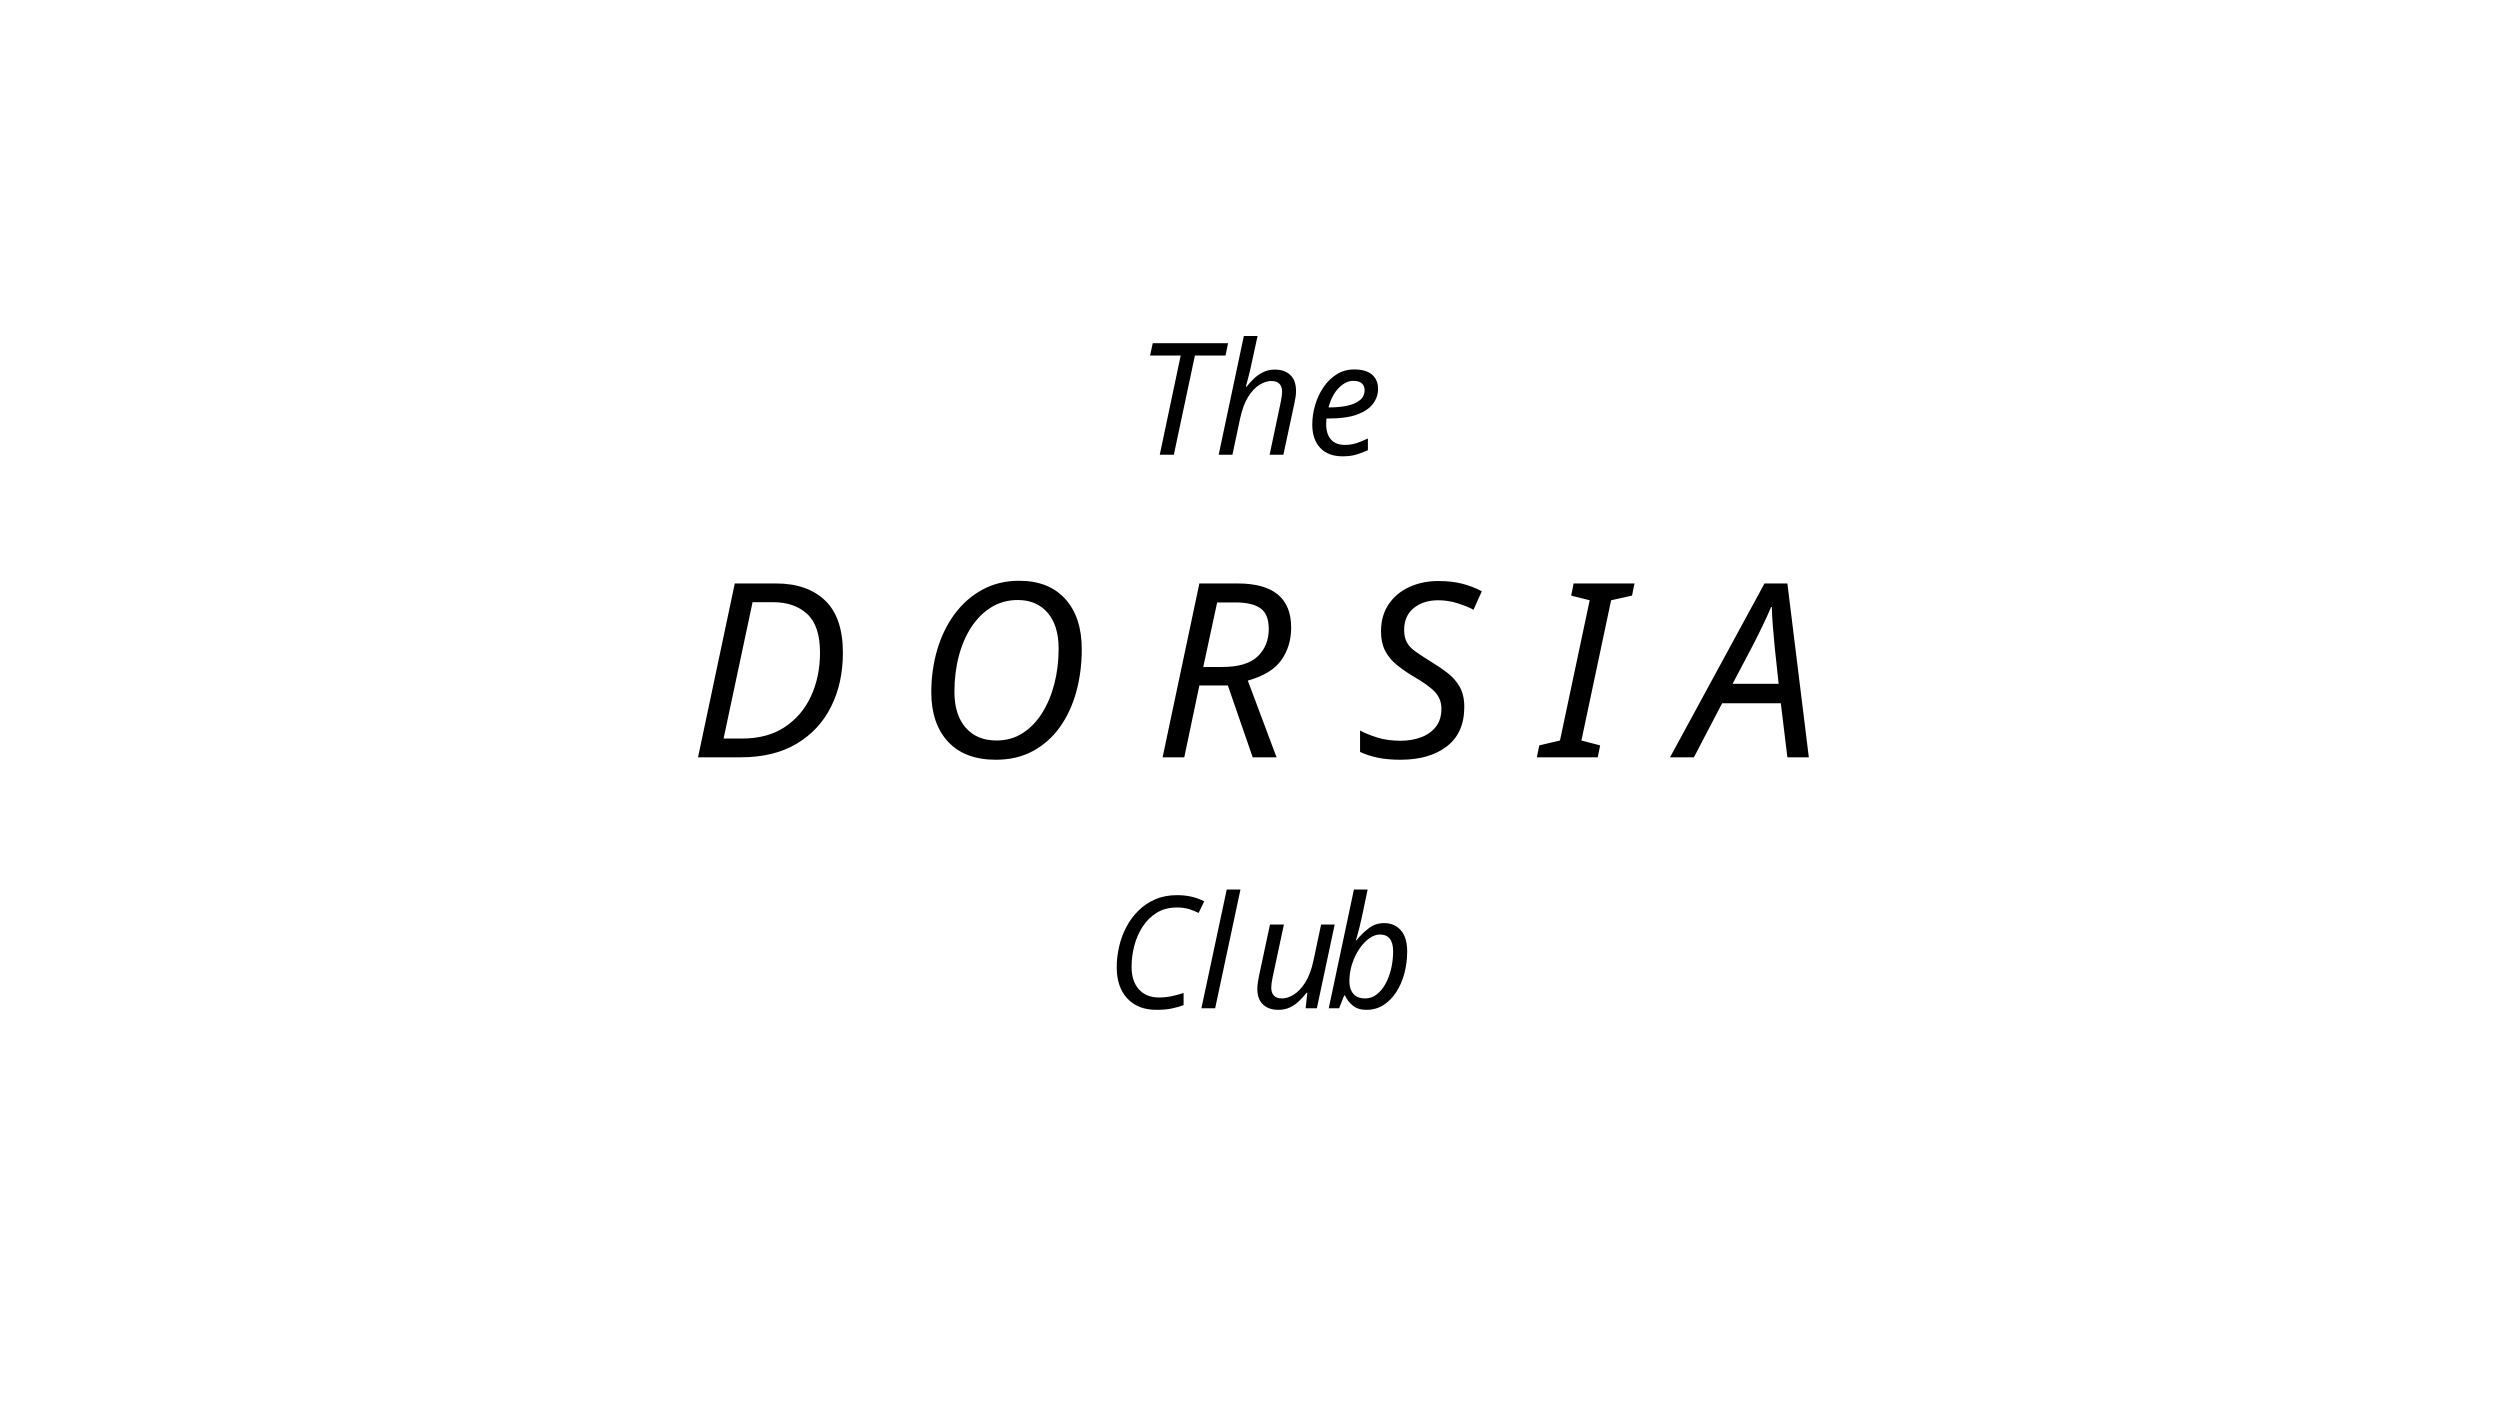
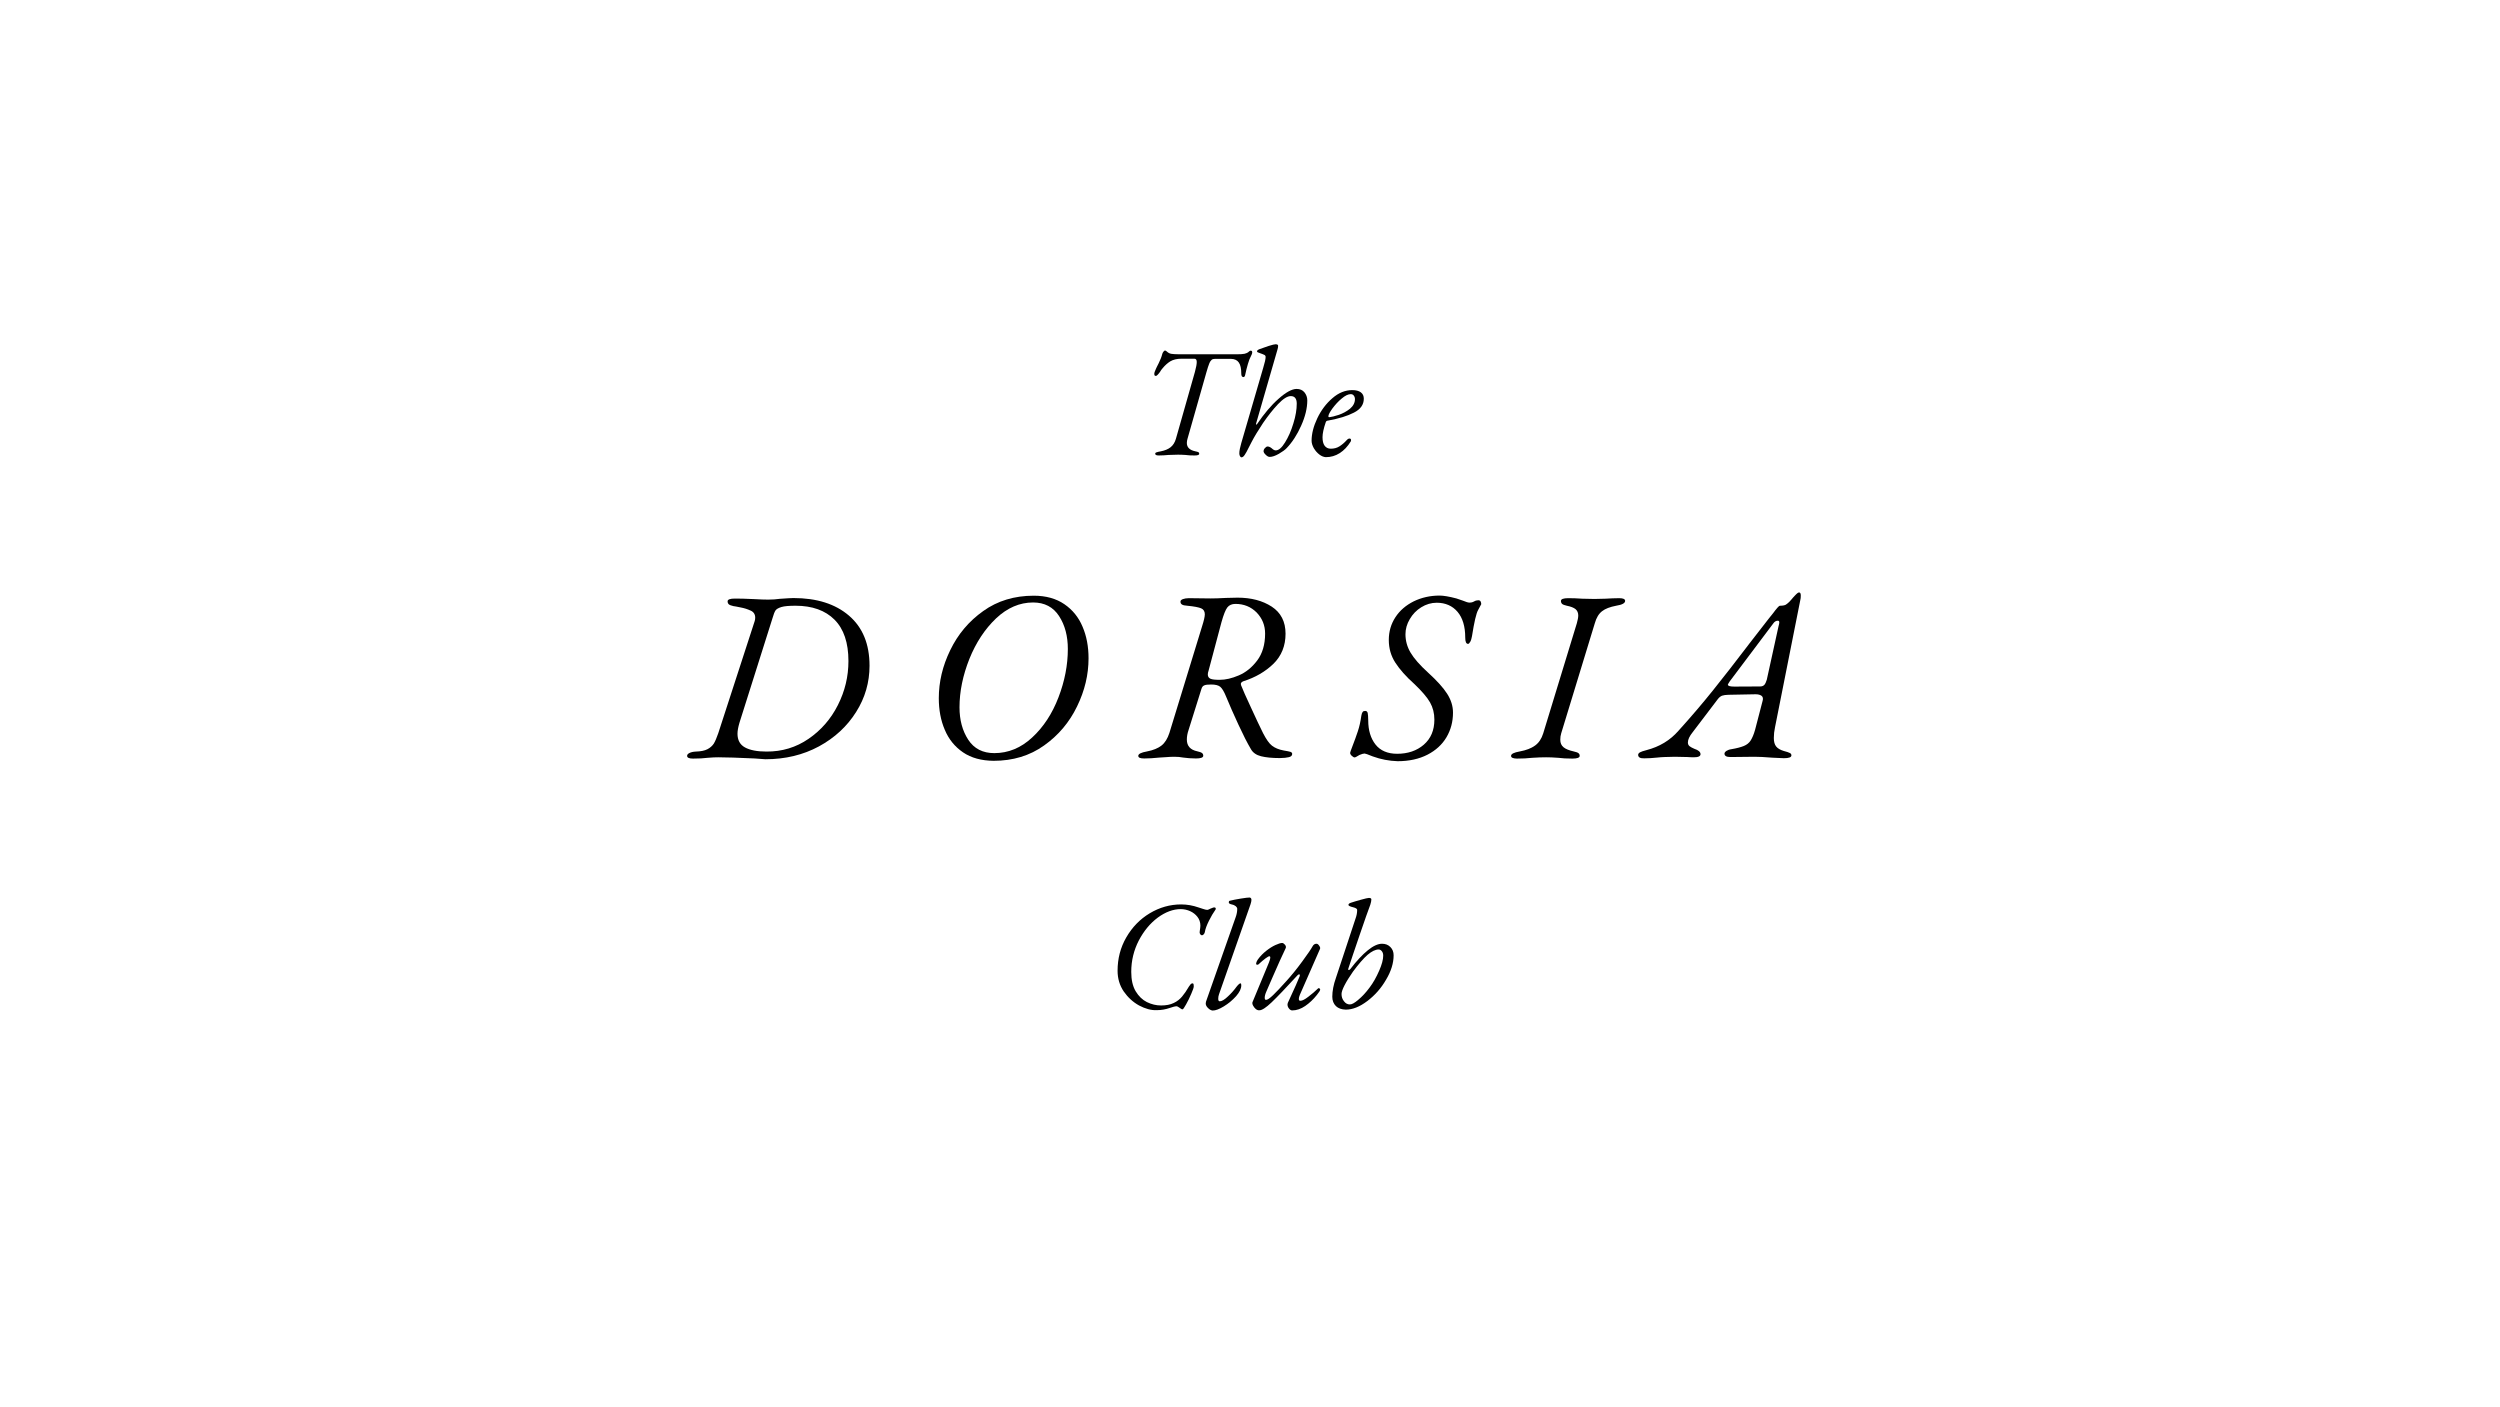
- <svg xmlns="http://www.w3.org/2000/svg" id="Layer_1" data-name="Layer 1" viewBox="0 0 1920 1080">
-   <defs>
-     <style>.cls-1{font-size:120px;}.cls-1,.cls-3{font-family:EBGaramond-Italic, EB Garamond;font-style:italic;}.cls-2{letter-spacing:-0.02em;}.cls-3{font-size:187px;}</style>
-   </defs>
-   <text class="cls-1" transform="translate(872.46 349.25)">The</text>
-   <text class="cls-1" transform="translate(849 774.35)">Cl<tspan class="cls-2" x="110.04" y="0">u</tspan>
-     <tspan x="168.12" y="0">b</tspan>
-   </text>
-   <text class="cls-3" transform="translate(528.41 581.61)">D O R S I A</text>
+ <svg xmlns="http://www.w3.org/2000/svg" version="1.1" id="Layer_1" x="0px" y="0px" viewBox="0 0 1920 1080" style="enable-background:new 0 0 1920 1080;" xml:space="preserve">
+   <style type="text/css">
+ 	.st0{enable-background:new    ;}
+ </style>
+   <g class="st0">
+     <path d="M887.2,348.5c0-0.5,0.3-0.9,1-1.1c0.7-0.3,1.8-0.5,3.4-0.8c3-0.6,5.5-1.6,7.4-3.1c1.9-1.5,3.3-3.7,4.1-6.5l14.6-51.4   c1-3.6,1.4-6.1,1.4-7.6c0-1.7-0.6-2.5-1.8-2.5h-10c-3.5,0-6.3,0.7-8.5,2c-2.1,1.3-4.1,3.1-5.9,5.3c-0.8,0.9-1.5,1.8-2,2.8   c-1.5,2.1-2.6,3.1-3.1,3.1c-0.5,0-0.8-0.1-1-0.3c-0.2-0.2-0.3-0.6-0.3-1.3c0-0.8,0.4-2,1.2-3.7c0.2-0.6,1-2.1,2.2-4.5   c1.2-2.4,2.2-4.9,2.8-7.3c0.2-0.6,0.5-1.1,0.9-1.6c0.4-0.5,0.8-0.8,1.1-0.8c0.5,0,1.2,0.5,2.2,1.4c0.5,0.5,1.3,0.8,2.4,1.1   c1.1,0.2,3.4,0.4,6.7,0.4H949c3.3,0,5.5-0.1,6.8-0.4c1.2-0.3,2.1-0.7,2.7-1.1c0.1-0.1,0.4-0.3,0.8-0.7c0.5-0.4,0.9-0.6,1.2-0.6   c0.8,0,1.2,0.4,1.2,1.3c0,0.8-0.4,1.9-1.2,3.4c-0.6,1-1.3,2.8-2.1,5.5c-0.8,2.7-1.5,5.5-2.1,8.4c-0.2,1.1-0.7,1.7-1.3,1.7   c-0.6,0-1-0.2-1.3-0.7c-0.3-0.5-0.4-1.2-0.4-2c0-3.8-0.6-6.7-1.9-8.5c-1.2-1.8-3.3-2.8-6.2-2.8h-12c-1.1,0-2,0.2-2.6,0.7   c-0.6,0.5-1.3,1.4-1.9,2.9c-0.6,1.4-1.3,3.7-2.2,6.8l-14.5,51c-0.3,1-0.5,2.1-0.5,3.2c0,3.4,2.2,5.5,6.5,6.4c1.2,0.2,2,0.5,2.4,0.7   c0.4,0.2,0.6,0.6,0.6,1.2c0,0.9-1.2,1.3-3.6,1.3c-2.8,0-5.1-0.1-7-0.4c-2.4-0.2-4.4-0.2-5.9-0.2c-1.8,0-4.2,0.1-7.1,0.2   c-2.2,0.2-4.6,0.4-7.4,0.4C888.2,349.8,887.2,349.4,887.2,348.5z" />
+     <path d="M952.4,350.5c-0.4-0.6-0.6-1.4-0.6-2.2c0-1,0.1-2.2,0.4-3.6c0.3-1.4,0.7-2.8,1.1-4.4l16.9-58c1.2-3.9,1.8-6.6,1.8-8.2   c0-0.7-0.4-1.3-1.1-1.6c-0.8-0.4-1.9-0.8-3.3-1.3c-1.4-0.4-2.2-0.8-2.2-1.3c0-0.3,0.1-0.6,0.4-0.9c0.3-0.3,0.8-0.6,1.6-0.9   c1.8-0.7,4.1-1.5,6.9-2.4c2.8-0.9,4.6-1.3,5.3-1.3c1.4,0,2,0.4,2,1.2c0,1-0.2,2-0.6,3.2l-16.3,56.4c-0.2,0.6-0.1,0.9,0.1,0.9   c0.2,0,0.4-0.1,0.7-0.5c5.3-7.8,10.7-14.3,16.4-19.3c5.6-5,10.3-7.6,13.9-7.6c2.6,0,4.6,0.9,6,2.6c1.4,1.7,2.2,3.8,2.2,6.2   c0,6-1.6,12.5-4.7,19.4c-3.1,7-6.8,12.7-11.2,17.3c-1.2,1.3-3.2,2.7-5.9,4.3c-2.8,1.6-5.1,2.4-7.1,2.4c-0.9,0-1.9-0.5-3-1.6   c-1.1-1-1.7-2-1.7-2.9c0-0.6,0.3-1.4,1-2.2c0.7-0.8,1.4-1.3,2.1-1.3c1,0,2.1,0.5,3.2,1.4c0.6,0.6,1.2,1,1.6,1.2   c0.4,0.2,0.9,0.4,1.5,0.4c2.2,0,4.6-2,7.1-6.1c2.5-4,4.7-8.9,6.4-14.6c1.8-5.7,2.6-10.8,2.6-15.2c0-3.8-1.5-5.8-4.6-5.8   c-2.6,0-5.9,2.1-9.8,6.2c-3.9,4.1-7.7,9-11.5,14.5c-3.7,5.6-6.7,10.5-8.9,14.8c-0.4,0.9-1,2-1.8,3.5c-1.4,3-2.6,5-3.4,6.2   c-0.8,1.2-1.6,1.8-2.3,1.8C953.3,351.4,952.8,351.1,952.4,350.5z" />
+     <path d="M1013.3,349.1c-1.7-1.3-3.1-2.9-4.3-4.9c-1.1-2-1.7-3.9-1.7-5.7c0-5.4,1.5-11.2,4.4-17.3c2.9-6.1,6.8-11.3,11.6-15.4   c4.8-4.2,9.9-6.2,15.3-6.2c2.8,0,5,0.6,6.5,1.7c1.6,1.2,2.3,2.8,2.3,4.9c0,4.6-2.5,8.1-7.6,10.7c-5,2.6-11.6,4.6-19.8,6.1   c-0.1,0-0.3,0-0.6,0.1c-0.3,0.1-0.6,0.2-0.8,0.4c-0.2,0.2-0.3,0.4-0.4,0.7c-1.7,4.9-2.5,8.8-2.5,11.6c0,2.8,0.5,5,1.6,6.5   c1.1,1.5,2.7,2.3,4.7,2.3c2.6,0,4.8-0.6,6.7-1.8c1.9-1.2,3.8-2.8,5.5-4.7c0.8-0.9,1.5-1.3,2.2-1.3c0.8,0,1.2,0.4,1.2,1.2   c0,0.4-0.1,0.7-0.2,1c-2.4,3.9-5.2,6.9-8.5,9c-3.3,2.1-6.8,3.1-10.7,3.1C1016.7,351,1015,350.4,1013.3,349.1z M1028.2,318.6   c3.2-1.1,6.1-2.7,8.6-4.7c2.5-2.1,3.8-4.6,3.8-7.4c0-1-0.3-1.9-0.9-2.7c-0.6-0.8-1.4-1.1-2.3-1.1c-2,0-4.3,1.1-7,3.4   c-2.7,2.2-5,4.8-7.1,7.6c-2,2.8-3.1,4.8-3.1,6c0,0.3,0.1,0.5,0.2,0.6c0.2,0.1,0.4,0.1,0.6,0.1   C1022.6,320.2,1025,319.7,1028.2,318.6z" />
+   </g>
+   <g class="st0">
+     <path d="M874.8,772.2c-4.7-2.6-8.6-6.2-11.8-10.8c-3.1-4.6-4.7-9.9-4.7-15.8c0-9.4,2.2-17.9,6.7-25.7c4.5-7.8,10.5-14,18-18.5   c7.5-4.5,15.6-6.8,24.1-6.8c4.6,0,9,0.8,13.3,2.3c0.8,0.2,1.9,0.6,3.4,1.1c1.5,0.5,2.6,0.8,3.4,0.8c0.4,0,1.2-0.3,2.5-1   c0.2-0.1,0.7-0.2,1.3-0.5s1.1-0.4,1.5-0.4c0.8,0,1.2,0.3,1.2,1c0,0.4-0.1,0.7-0.4,1c-1.5,2.1-3.1,4.8-4.8,8.2   c-1.7,3.4-2.8,6.3-3.2,8.8c-0.1,0.6-0.4,1.1-0.8,1.6c-0.5,0.5-0.9,0.8-1.3,0.8c-0.6,0-1.1-0.3-1.5-1c-0.4-0.6-0.5-1.4-0.3-2.2   c0.3-1.8,0.5-3.2,0.5-4.2c0-2.6-0.8-4.9-2.3-6.8c-1.4-1.8-3.3-3.3-5.5-4.3c-2.2-1-4.7-1.6-7.3-1.6c-5.8,0-11.7,2.2-17.6,6.5   c-5.9,4.4-10.7,10.2-14.6,17.6c-3.8,7.4-5.8,15.4-5.8,24.1c0,6.1,1.1,11,3.4,14.9c2.3,3.8,5.2,6.6,8.6,8.3   c3.5,1.7,7.1,2.6,10.9,2.6c3.8,0,7.1-0.6,9.7-1.9c2.6-1.2,4.7-2.9,6.4-4.9c1.7-2,3.5-4.6,5.4-7.9c0.5-0.7,0.9-1.3,1.3-1.7   c0.4-0.4,0.9-0.6,1.4-0.6c0.3,0,0.5,0.2,0.7,0.5c0.1,0.4,0.2,1,0.2,1.9c0,0.8-0.6,2.7-1.9,5.6c-1.2,2.9-2.6,5.7-4,8.2   c-1.4,2.6-2.3,3.8-2.8,3.8c-0.3,0-0.7-0.2-1.3-0.6c-0.5-0.4-0.9-0.6-1-0.7c-0.9-0.7-1.7-1.1-2.5-1.1c-0.6,0-2.3,0.4-4.9,1.3   c-3.2,1.1-6.5,1.7-10,1.7C884.1,776,879.5,774.7,874.8,772.2z" />
+     <path d="M927.9,774.3c-1.2-1.1-1.9-2.3-1.9-3.6l0.2-1.4l22.8-64.9c0.8-2.2,1.2-4.3,1.2-6.4c0-0.7-0.4-1.4-1.1-2   c-0.8-0.6-1.7-1.1-2.8-1.3c-1.8-0.4-2.6-0.9-2.6-1.6c0-0.8,0.2-1.2,0.7-1.3c2.2-0.6,5.1-1.1,8.6-1.7c3.5-0.6,5.8-0.8,6.7-0.8   c0.4,0,0.7,0.2,1,0.5c0.3,0.3,0.4,0.8,0.4,1.3c0,0.8-0.2,1.9-0.7,3.4l-24.2,69.1c-0.4,1.1-0.6,2.3-0.6,3.5c0,1.3,0.4,1.9,1.2,1.9   c1.5,0,3.6-1.2,6.2-3.7c2.6-2.4,4.8-4.9,6.6-7.4c0.6-0.7,1.1-1.4,1.7-1.9c0.6-0.6,1.1-0.8,1.4-0.8c0.2,0,0.4,0.2,0.5,0.5   c0.1,0.3,0.1,0.7,0.1,1.1c0,2.5-1.3,5.2-4,8.3c-2.7,3-5.8,5.6-9.4,7.8c-3.6,2.2-6.4,3.2-8.6,3.2C930.3,776,929.1,775.5,927.9,774.3   z" />
+   </g>
+   <g class="st0">
+     <path d="M964.4,774.9c-0.9-0.8-1.6-1.7-2.1-2.7c-0.5-1-0.6-1.9-0.4-2.5l12.6-30.4c0.7-1.8,1.1-3.1,1.1-3.8s-0.2-1.1-0.7-1.1   c-1,0-3.9,2.1-8.6,6.4c-0.1,0.1-0.3,0.1-0.6,0.1c-0.6,0-1-0.2-1-0.5c0-1.1,0.5-2.3,1.4-3.6c1.8-2.5,4-4.7,6.4-6.6   c2.4-1.9,4.8-3.4,7-4.4c2.2-1,4-1.6,5.2-1.6c0.7,0,1.4,0.5,2.2,1.4c0.7,0.9,0.9,1.8,0.5,2.6c-2.5,5.2-5.9,12.7-10.2,22.6l-4.6,10.6   c-0.9,2-1.3,3.6-1.3,4.9c0,1,0.3,1.6,1,1.6c1.1,0,2.9-1.2,5.5-3.7c2.5-2.4,5.9-6,10-10.6c4.2-4.6,8.3-9.7,12.4-15.3   c4.1-5.6,6.7-9.4,7.9-11.6c0.7-1.3,1.7-1.9,3-1.9c0.7,0,1.4,0.5,2.1,1.6c0.7,1,0.9,1.9,0.5,2.5L998.3,764c-0.6,1.4-0.8,2.4-0.8,3.2   c0,1,0.4,1.4,1.2,1.4c1.4,0,3.4-1,6.1-3.1c2.7-2,5.2-4.2,7.6-6.5c0.1-0.1,0.2-0.1,0.4-0.1c0.2,0,0.5,0.1,0.7,0.3   c0.2,0.2,0.4,0.5,0.4,0.8c0,0.7-0.9,2.1-2.6,4.2c-2.7,3.4-5.7,6.2-8.9,8.4c-3.2,2.2-6.6,3.4-10,3.4c-0.9,0-1.7-0.5-2.5-1.5   c-0.8-1-1.1-2-1.1-3.1c0-0.2,0.1-0.6,0.2-1.1c5.2-11.2,8.2-18,9.1-20.4l0.2-1c0-0.4-0.2-0.6-0.5-0.6c-0.4,0-0.8,0.2-1.2,0.6   c-9,9.8-15.7,16.8-20,20.9c-4.3,4.1-7.4,6.1-9.4,6.1C966.2,776,965.3,775.6,964.4,774.9z" />
+   </g>
+   <g class="st0">
+     <path d="M1026,772.7c-1.8-1.8-2.8-4.2-2.8-7.2c0-4.3,0.9-9.2,2.8-14.5l15.1-45.7c0.8-2.2,1.2-4.3,1.2-6.5c0-0.8-1-1.5-3-2   c-2.5-0.6-3.7-1.2-3.7-1.8c0-0.7,0.6-1.3,1.9-1.7c1.8-0.6,4.4-1.4,7.7-2.3c3.3-0.9,5.3-1.4,6.1-1.4c1.3,0,1.9,0.4,1.9,1.2   c0,1-0.3,2.4-0.8,4c-1.5,4-4.3,11.8-8.2,23.3c-4,11.6-6.8,20.1-8.6,25.5c-0.2,0.5-0.2,0.8-0.2,0.8c0,0.4,0.2,0.6,0.5,0.6   c0.3,0,0.7-0.3,1.2-0.8c4.7-6.2,9.2-11,13.4-14.4c4.2-3.4,7.8-5,10.9-5c2.6,0,4.7,0.8,6.4,2.5c1.7,1.7,2.5,3.8,2.5,6.4   c0,5.9-1.9,12.2-5.8,18.7c-3.8,6.6-8.6,12-14.4,16.4c-5.8,4.4-11.3,6.6-16.6,6.6C1030.3,775.3,1027.8,774.4,1026,772.7z    M1043.2,767.8c2.9-2.4,5.8-5.5,8.6-9.3c2.9-3.8,5.3-8.2,7.4-13s3.1-8.6,3.1-11.5c0-1.4-0.3-2.5-1-3.4c-0.7-0.9-1.5-1.4-2.5-1.4   c-2.5,0-5.3,1.4-8.5,4.1c-3.2,2.8-6.9,7.1-11.2,12.9c-2.6,3.8-4.8,7.2-6.4,10.3c-1.6,3.1-2.4,5.4-2.4,6.9c0,2.2,0.6,4,1.9,5.6   c1.2,1.6,2.7,2.4,4.4,2.4C1038.1,771.5,1040.3,770.3,1043.2,767.8z" />
+   </g>
+   <g class="st0">
+     <path d="M579.6,582.5c-12.7-0.6-22.1-0.9-28-0.9c-2,0-4.7,0.1-8.2,0.4c-3,0.4-6.7,0.6-11.2,0.6c-3,0-4.5-0.7-4.5-2.1   c0-0.9,0.6-1.6,1.8-2.2c1.2-0.6,2.8-1,5-1.1c3.7-0.1,6.7-0.7,8.8-1.8c2.1-1.1,3.7-2.5,4.9-4.3c1.1-1.8,2.2-4.5,3.4-7.9l28-86.2   c0.2-0.6,0.4-1.5,0.4-2.6c0-2.6-1.2-4.5-3.6-5.5c-2.4-1.1-4.9-1.9-7.7-2.4c-2.7-0.6-4.6-0.9-5.4-1c-1.7-0.4-2.9-0.8-3.6-1.4   c-0.6-0.6-0.9-1.3-0.9-2.3c0-1.4,1.9-2.1,5.6-2.1c3.6,0,8.4,0.1,14.4,0.4c5,0.3,8.7,0.4,11.2,0.4c3.2,0,6.2-0.2,8.8-0.6   c5.6-0.4,9.1-0.6,10.5-0.6c18,0,32.2,4.5,42.7,13.5c10.5,9,15.8,21.8,15.8,38.5c0,12.7-3.4,24.6-10.3,35.5   c-6.9,11-16.4,19.8-28.5,26.4c-12.2,6.6-25.9,9.9-41.2,9.9L579.6,582.5z M621,567.4c9.6-6.6,17.1-15.2,22.5-25.9   c5.4-10.7,8.1-21.9,8.1-33.8c0-14.1-3.6-24.7-10.7-31.8c-7.1-7.1-17.1-10.7-29.9-10.7c-5,0-8.6,0.3-10.9,1   c-2.3,0.7-3.8,1.6-4.5,2.6c-0.7,1.1-1.5,3-2.3,5.9l-25.4,80.4c-1,3.4-1.5,6.2-1.5,8.4c0,4.9,1.9,8.4,5.7,10.5   c3.8,2.1,9.3,3.2,16.5,3.2C600.6,577.3,611.4,574,621,567.4z" />
+     <path d="M739.6,577.8c-6.3-4.3-11-10.1-14-17.3c-3.1-7.2-4.6-15.3-4.6-24.3c0-12.5,2.9-24.8,8.8-36.9c5.9-12.2,14.3-22.2,25.3-30   c11-7.9,24-11.8,38.8-11.8c9.4,0,17.2,2.2,23.5,6.5c6.3,4.3,11,10.1,14,17.3c3.1,7.2,4.6,15.3,4.6,24.3c0,12.5-2.9,24.8-8.8,36.9   c-5.9,12.2-14.3,22.2-25.3,30c-11,7.9-24,11.8-38.8,11.8C753.7,584.2,745.9,582.1,739.6,577.8z M792.7,566.4   c8.7-8,15.4-18.3,20.2-30.8c4.8-12.5,7.2-24.9,7.2-37.2c0-9.8-2.2-18.3-6.7-25.2c-4.5-7-11.2-10.5-20-10.5   c-10.3,0-19.8,4.1-28.4,12.2c-8.6,8.2-15.4,18.5-20.5,31.1c-5,12.6-7.6,25-7.6,37.2c0,9.7,2.2,18,6.7,24.9   c4.5,6.9,11.2,10.3,20,10.3C774.4,578.4,784.1,574.4,792.7,566.4z" />
+     <path d="M874.2,580.5c0-1.5,2.2-2.6,6.7-3.4c4.7-0.9,8.4-2.4,11.1-4.5c2.7-2.1,4.7-5.4,6.1-9.7l25.1-81.9c1.4-4.4,2.1-7.4,2.1-9.2   c0-2.2-0.9-3.8-2.8-4.6c-1.9-0.8-5.4-1.5-10.7-2c-1.9-0.1-3.2-0.4-4-0.9c-0.8-0.5-1.2-1.2-1.2-2.2c0-0.9,0.6-1.5,1.9-2   c1.2-0.4,2.7-0.7,4.5-0.7l16.6,0.2c2.9,0,6.9-0.1,12.2-0.4l8.6-0.2c10.5,0,19.2,2.3,26.3,6.9c7,4.6,10.6,11.5,10.6,20.8   c0,9.3-3.1,17-9.3,23.1c-6.2,6-13.9,10.5-23.1,13.4c-1.7,0.6-2.3,1.7-1.7,3.2c1.2,3.1,3.7,8.8,7.5,16.9c3.7,8.2,6.9,14.8,9.4,19.9   c2.4,4.6,4.6,7.8,6.8,9.5c2.2,1.7,5.2,3,9.1,3.7c2.4,0.4,4,0.7,5,1c0.9,0.3,1.4,0.8,1.4,1.6c0,1.2-0.8,2.1-2.5,2.5   c-1.7,0.4-4,0.7-7,0.7c-6,0-10.8-0.5-14.4-1.4c-3.6-0.9-6.2-2.7-7.7-5.3c-2.9-4.9-6.1-11.2-9.7-19c-3.6-7.8-6.8-15-9.5-21.6   c-1.5-3.7-3-6.2-4.4-7.4c-1.4-1.2-3.8-1.8-7-1.8c-2.6,0-4.4,0.2-5.4,0.7c-1,0.4-1.7,1.3-2.1,2.7l-9.9,31.6c-0.9,2.6-1.3,5-1.3,7.3   c0,4.9,2.7,7.9,8,9c1.7,0.4,3,0.8,3.6,1.3c0.7,0.5,1,1.2,1,2.1c0,1.4-1.9,2.1-5.6,2.1c-3.6,0-6.9-0.3-9.9-0.7   c-2-0.4-4.2-0.6-6.7-0.6c-2.1,0-4.3,0.1-6.5,0.3c-2.2,0.2-3.8,0.3-4.8,0.3c-4.7,0.5-8.7,0.7-11.8,0.7   C875.7,582.5,874.2,581.9,874.2,580.5z M951.4,518.7c5.4-2.3,10.1-6.1,14.1-11.4c4-5.3,6.1-12.2,6.1-20.7c0-6.4-2.2-11.7-6.5-16.2   c-4.4-4.4-9.8-6.6-16.3-6.6c-2.7,0-4.8,0.9-6.2,2.7c-1.4,1.8-2.9,5.6-4.5,11.3l-9.9,37.2c-0.4,1.1-0.6,2.1-0.6,3   c0,1.6,0.7,2.7,2.1,3.3c1.4,0.6,3.7,0.8,7.1,0.8C941.2,522.1,946,521,951.4,518.7z" />
+     <path d="M1054.2,580.9c-3.6-1.5-5.7-2.2-6.2-2.2c-0.9,0-2.2,0.4-3.9,1.1c-2,1.2-3.2,1.9-3.7,1.9c-0.6,0-1.4-0.4-2.2-1.2   c-0.9-0.8-1.3-1.6-1.3-2.3c0-0.4,0.6-2,1.7-4.9c1.6-4.1,3-8,4.2-11.6c1.2-3.6,2.1-7.6,2.7-12c0.2-1.4,0.6-2.3,1-2.9   c0.4-0.6,1.1-0.8,2-0.8c1,0,1.6,0.5,1.9,1.6c0.2,1.1,0.4,3,0.4,5.7c0,7.6,1.9,13.8,5.6,18.5c3.7,4.7,9.3,7.1,16.6,7.1   c8.2,0,15.1-2.3,20.5-7s8.1-11.1,8.1-19.2c0-4.9-1.1-9.3-3.3-13.2c-2.2-3.9-6.3-8.7-12.2-14.3c-6.4-5.7-11.2-11.2-14.5-16.3   c-3.3-5.1-5-10.9-5-17.4c0-6.5,1.7-12.3,5.1-17.5c3.4-5.2,8.1-9.2,14.1-12.2c6-2.9,12.6-4.4,19.8-4.4c2.9,0,7.2,0.7,12.9,2.2l5,1.7   c2.4,1,4,1.5,5,1.5c1.4,0,2.6-0.3,3.6-0.9c1-0.6,2.1-0.9,3.2-0.9c0.9,0,1.5,0.3,1.8,0.9c0.3,0.6,0.5,1.3,0.5,2.1   c0,0.1-0.8,1.6-2.3,4.3c-1.6,2.7-3.1,9.5-4.8,20.2c-0.3,1.7-0.7,3.2-1.3,4.3c-0.6,1.1-1.2,1.7-1.7,1.7c-1.5,0-2.2-1.6-2.2-4.9   c0-8.5-2-15.1-5.9-19.7s-9.3-7-16-7c-4.2,0-8.2,1.2-11.9,3.5c-3.7,2.3-6.6,5.3-8.8,9.1c-2.2,3.7-3.3,7.6-3.3,11.6   c0,5,1.3,9.7,3.9,14.1c2.6,4.4,7.1,9.6,13.5,15.4c6.7,6.1,11.6,11.5,14.6,16.2c3,4.7,4.5,9.5,4.5,14.5c0,7-1.7,13.3-5,18.9   c-3.3,5.6-8.2,10.1-14.6,13.4c-6.4,3.3-14.1,5-22.9,5C1066.9,584.4,1060.5,583.2,1054.2,580.9z" />
+     <path d="M1160.5,580.5c0-1.5,2.2-2.6,6.7-3.4c4.9-0.9,8.8-2.4,11.7-4.5c2.9-2.1,5-5.2,6.3-9.4l25.8-84.5c0.7-2.5,1.1-4.5,1.1-6   c0-2.1-0.7-3.7-2.1-4.9c-1.4-1.1-3.6-2-6.7-2.6c-1.7-0.4-2.9-0.8-3.6-1.4c-0.6-0.6-0.9-1.3-0.9-2.3c0-1.4,1.9-2.1,5.6-2.1   c3.2,0,6.9,0.1,10.8,0.4l9.3,0.2l8.4-0.2c3.7-0.2,7.3-0.4,10.7-0.4c3,0,4.5,0.7,4.5,2.1c0,1.7-2.3,3-6.9,3.7   c-4.7,0.9-8.4,2.3-10.8,4.2c-2.5,1.9-4.4,5-5.6,9.3l-25.8,84.5c-0.5,1.6-0.7,3.2-0.7,4.9c0,2.5,0.8,4.4,2.5,5.8   c1.7,1.4,4.3,2.4,7.8,3.2c1.7,0.4,3,0.8,3.6,1.3c0.7,0.5,1,1.2,1,2.1c0,1.4-1.9,2.1-5.6,2.1c-4.2,0-7.9-0.2-10.8-0.6   c-3.7-0.3-6.9-0.4-9.4-0.4c-2.9,0-6.4,0.1-10.7,0.4c-3.5,0.4-7.4,0.6-11.8,0.6C1162,582.5,1160.5,581.9,1160.5,580.5z" />
+     <path d="M1258.1,579.7c0-0.7,0.5-1.4,1.4-1.9c0.9-0.5,2.6-1.1,5-1.7c10-2.6,18.1-7.5,24.5-14.8c9.5-10.5,18.3-20.8,26.4-30.9   c8.1-10.1,17.3-21.9,27.5-35.3c-1,1.2,4.2-5.4,15.5-20l3.6-4.5c1.1-1.5,2.1-2.8,3-3.8c0.9-1.1,1.6-1.6,2.1-1.6c2,0,3.5-0.3,4.4-0.8   c0.9-0.6,1.8-1.3,2.7-2.2c0.9-0.9,1.5-1.6,1.9-2.1c0.5-0.6,1.2-1.5,2.2-2.5c1-1.1,1.7-1.7,2.2-2.1c0.4-0.3,0.8-0.5,1.2-0.5   c0.9,0,1.3,0.8,1.3,2.4c0,1.4-0.1,2.6-0.4,3.6l-19.4,97.6c-0.6,2.7-0.9,5.5-0.9,8.2c0,2.9,0.6,5,1.8,6.5c1.2,1.5,3.1,2.6,5.7,3.4   c2.4,0.6,4,1.2,4.8,1.6c0.8,0.4,1.2,1,1.2,1.8c0,1.5-1.9,2.2-5.8,2.2l-8.8-0.4c-6-0.5-10.6-0.7-13.8-0.7l-18.5,0.2   c-3,0-4.5-0.9-4.5-2.6c0-0.7,0.5-1.4,1.5-2.1c1-0.6,2.2-1.1,3.7-1.3c4.2-0.7,7.5-1.6,9.7-2.5c2.2-0.9,4-2.3,5.2-4.2   c1.2-1.9,2.4-4.6,3.4-8.2l5.8-22.3c0.5-1.7,0.2-3-0.8-3.8c-1.1-0.8-2.6-1.2-4.6-1.2l-20.9,0.4c-2,0-3.6,0.3-4.9,0.7   c-1.2,0.5-2.3,1.4-3.2,2.6l-19.3,25.4c-2.5,3.1-3.7,5.7-3.7,7.9c0,1.2,0.4,2.2,1.3,2.9c0.9,0.7,2.1,1.3,3.7,2   c3.1,1,4.7,2.4,4.7,4.1c0,1.6-1.7,2.4-5.2,2.4c-2,0-3.6-0.1-4.9-0.2l-9.7-0.2c-2.9,0-5.4,0.1-7.7,0.2s-4.1,0.2-5.6,0.4   c-3.7,0.4-7.1,0.6-10.1,0.6C1259.6,582.5,1258.1,581.6,1258.1,579.7z M1351.8,527.2c1.4,0,2.4-0.4,3.2-1.2c0.7-0.8,1.4-2.2,1.9-4   l9-41c0.4-1.4,0.6-2.4,0.6-3c0-0.9-0.4-1.3-1.1-1.3c-1.4,0-2.6,0.7-3.6,2.2l-33.3,44.3c-1,1.5-1.5,2.4-1.5,2.6c0,1,1.6,1.5,4.9,1.5   L1351.8,527.2z" />
+   </g>
</svg>
